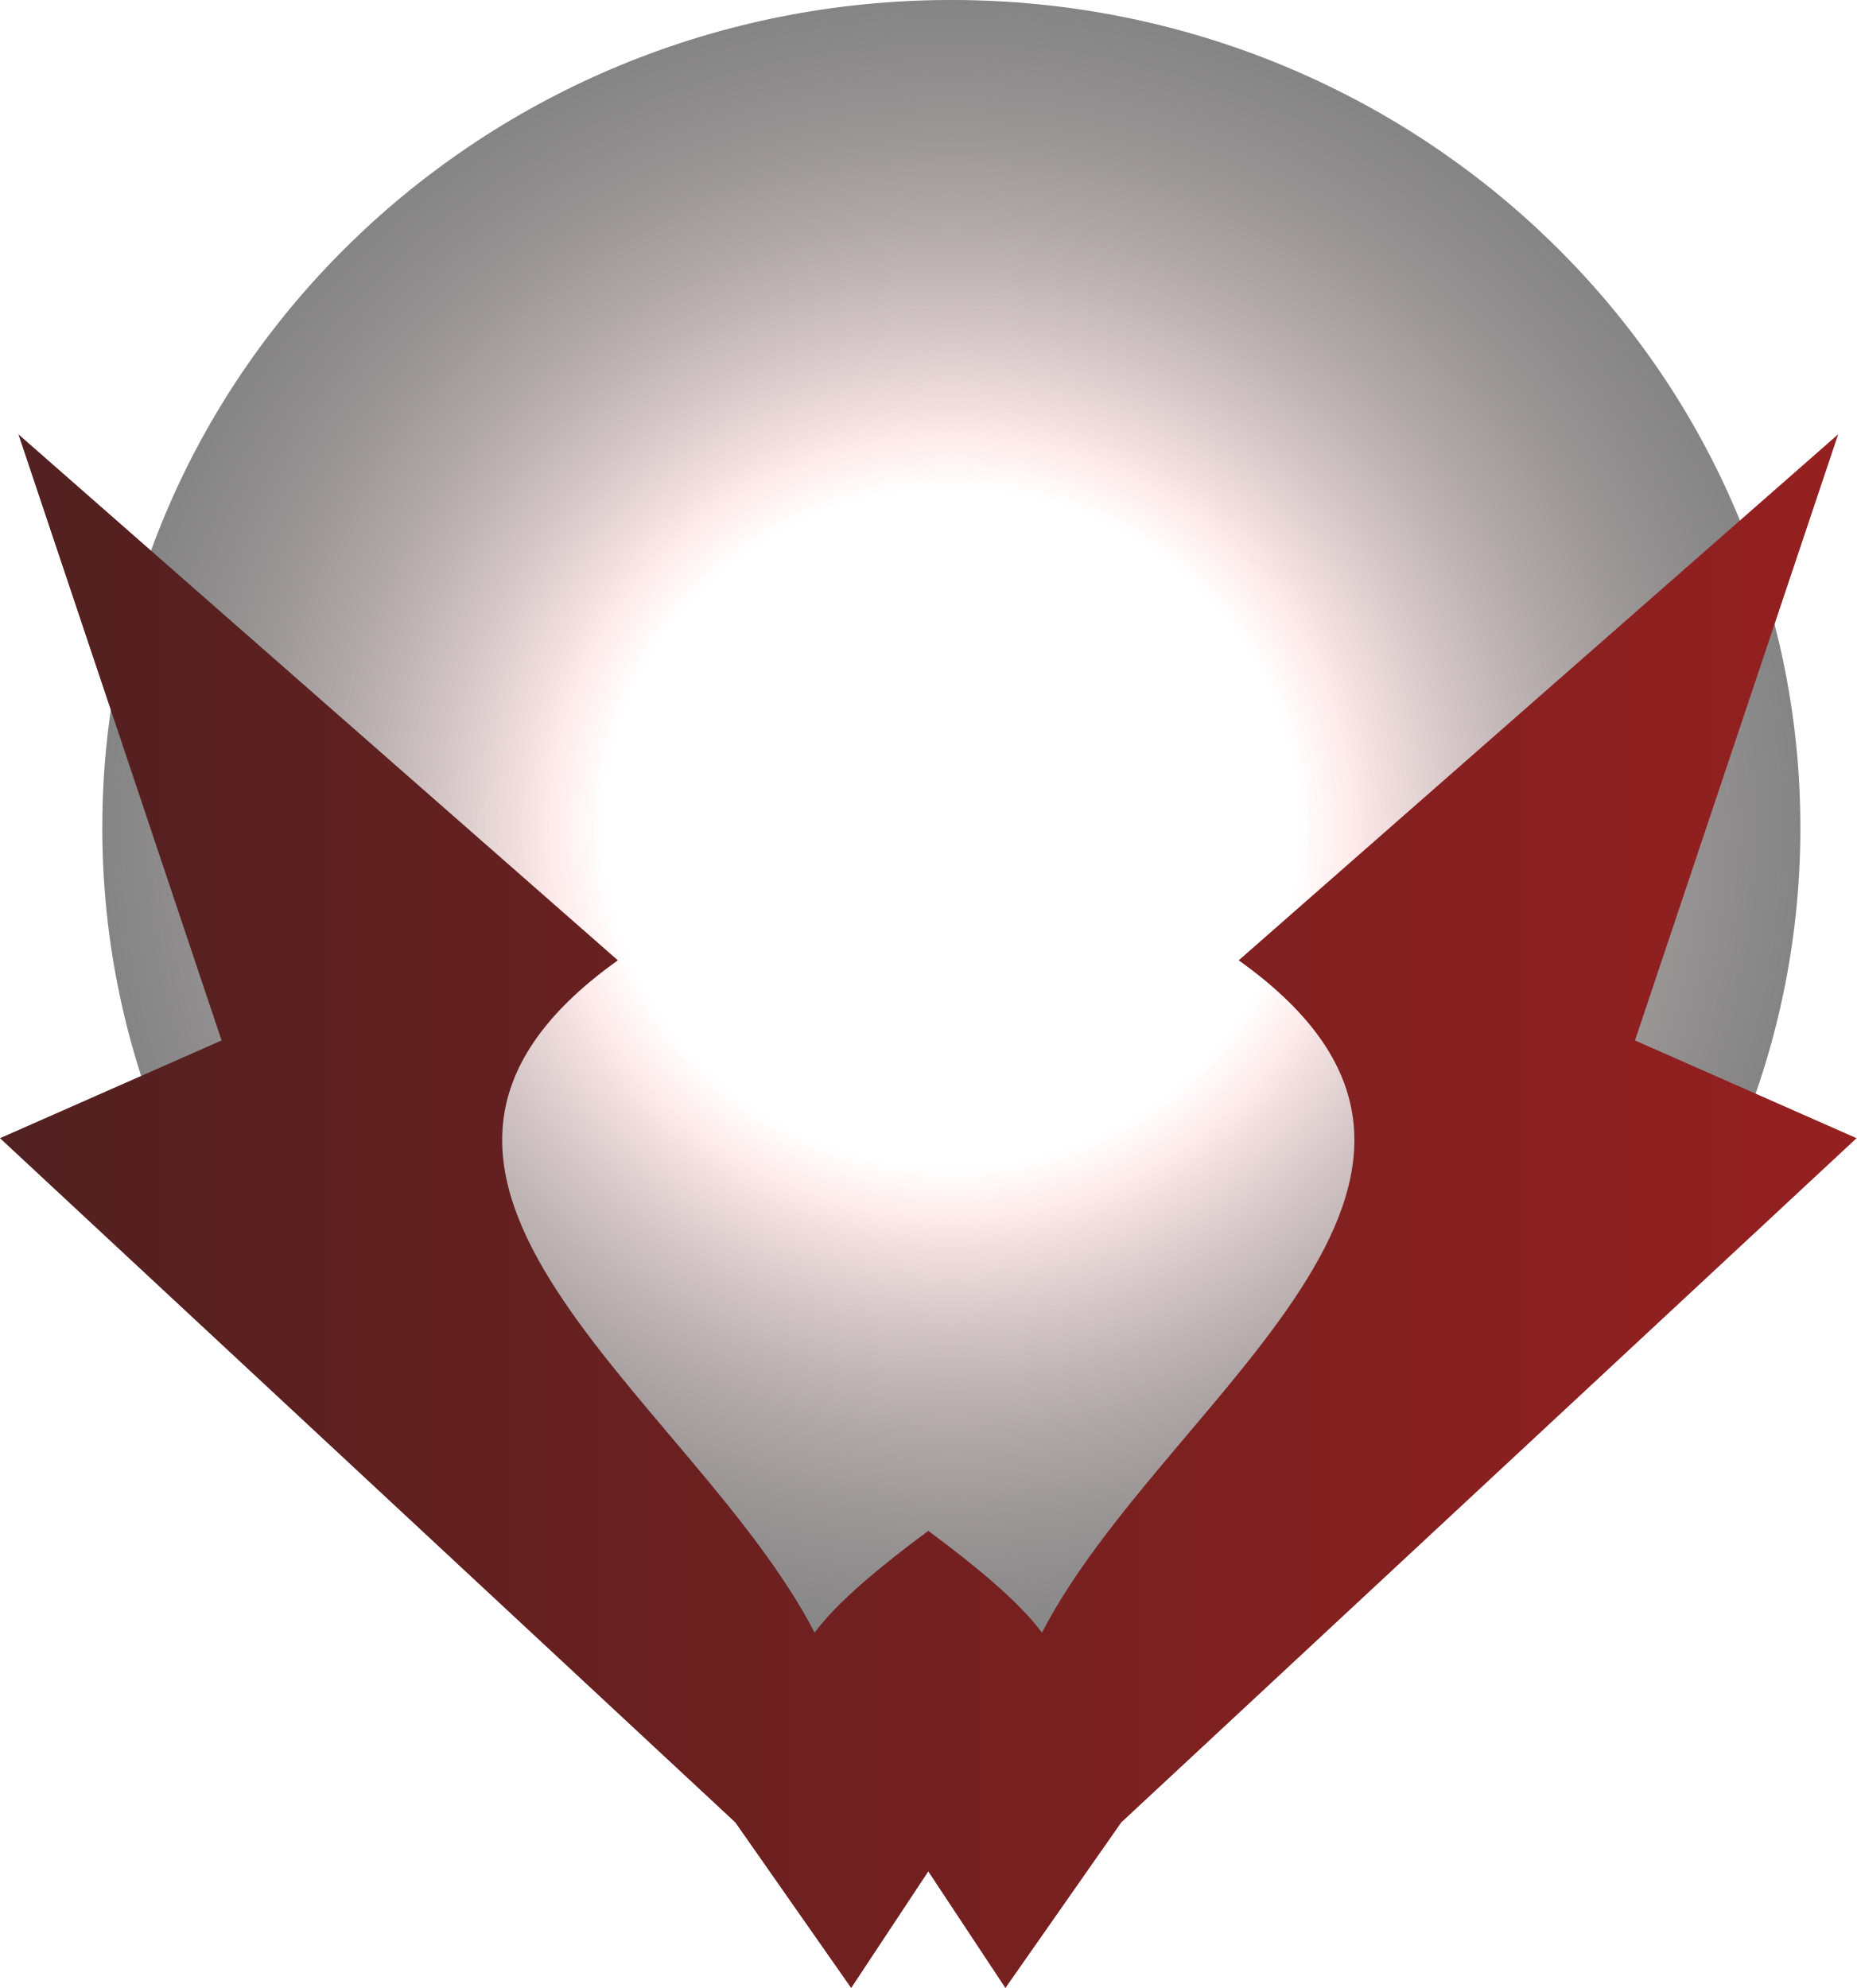
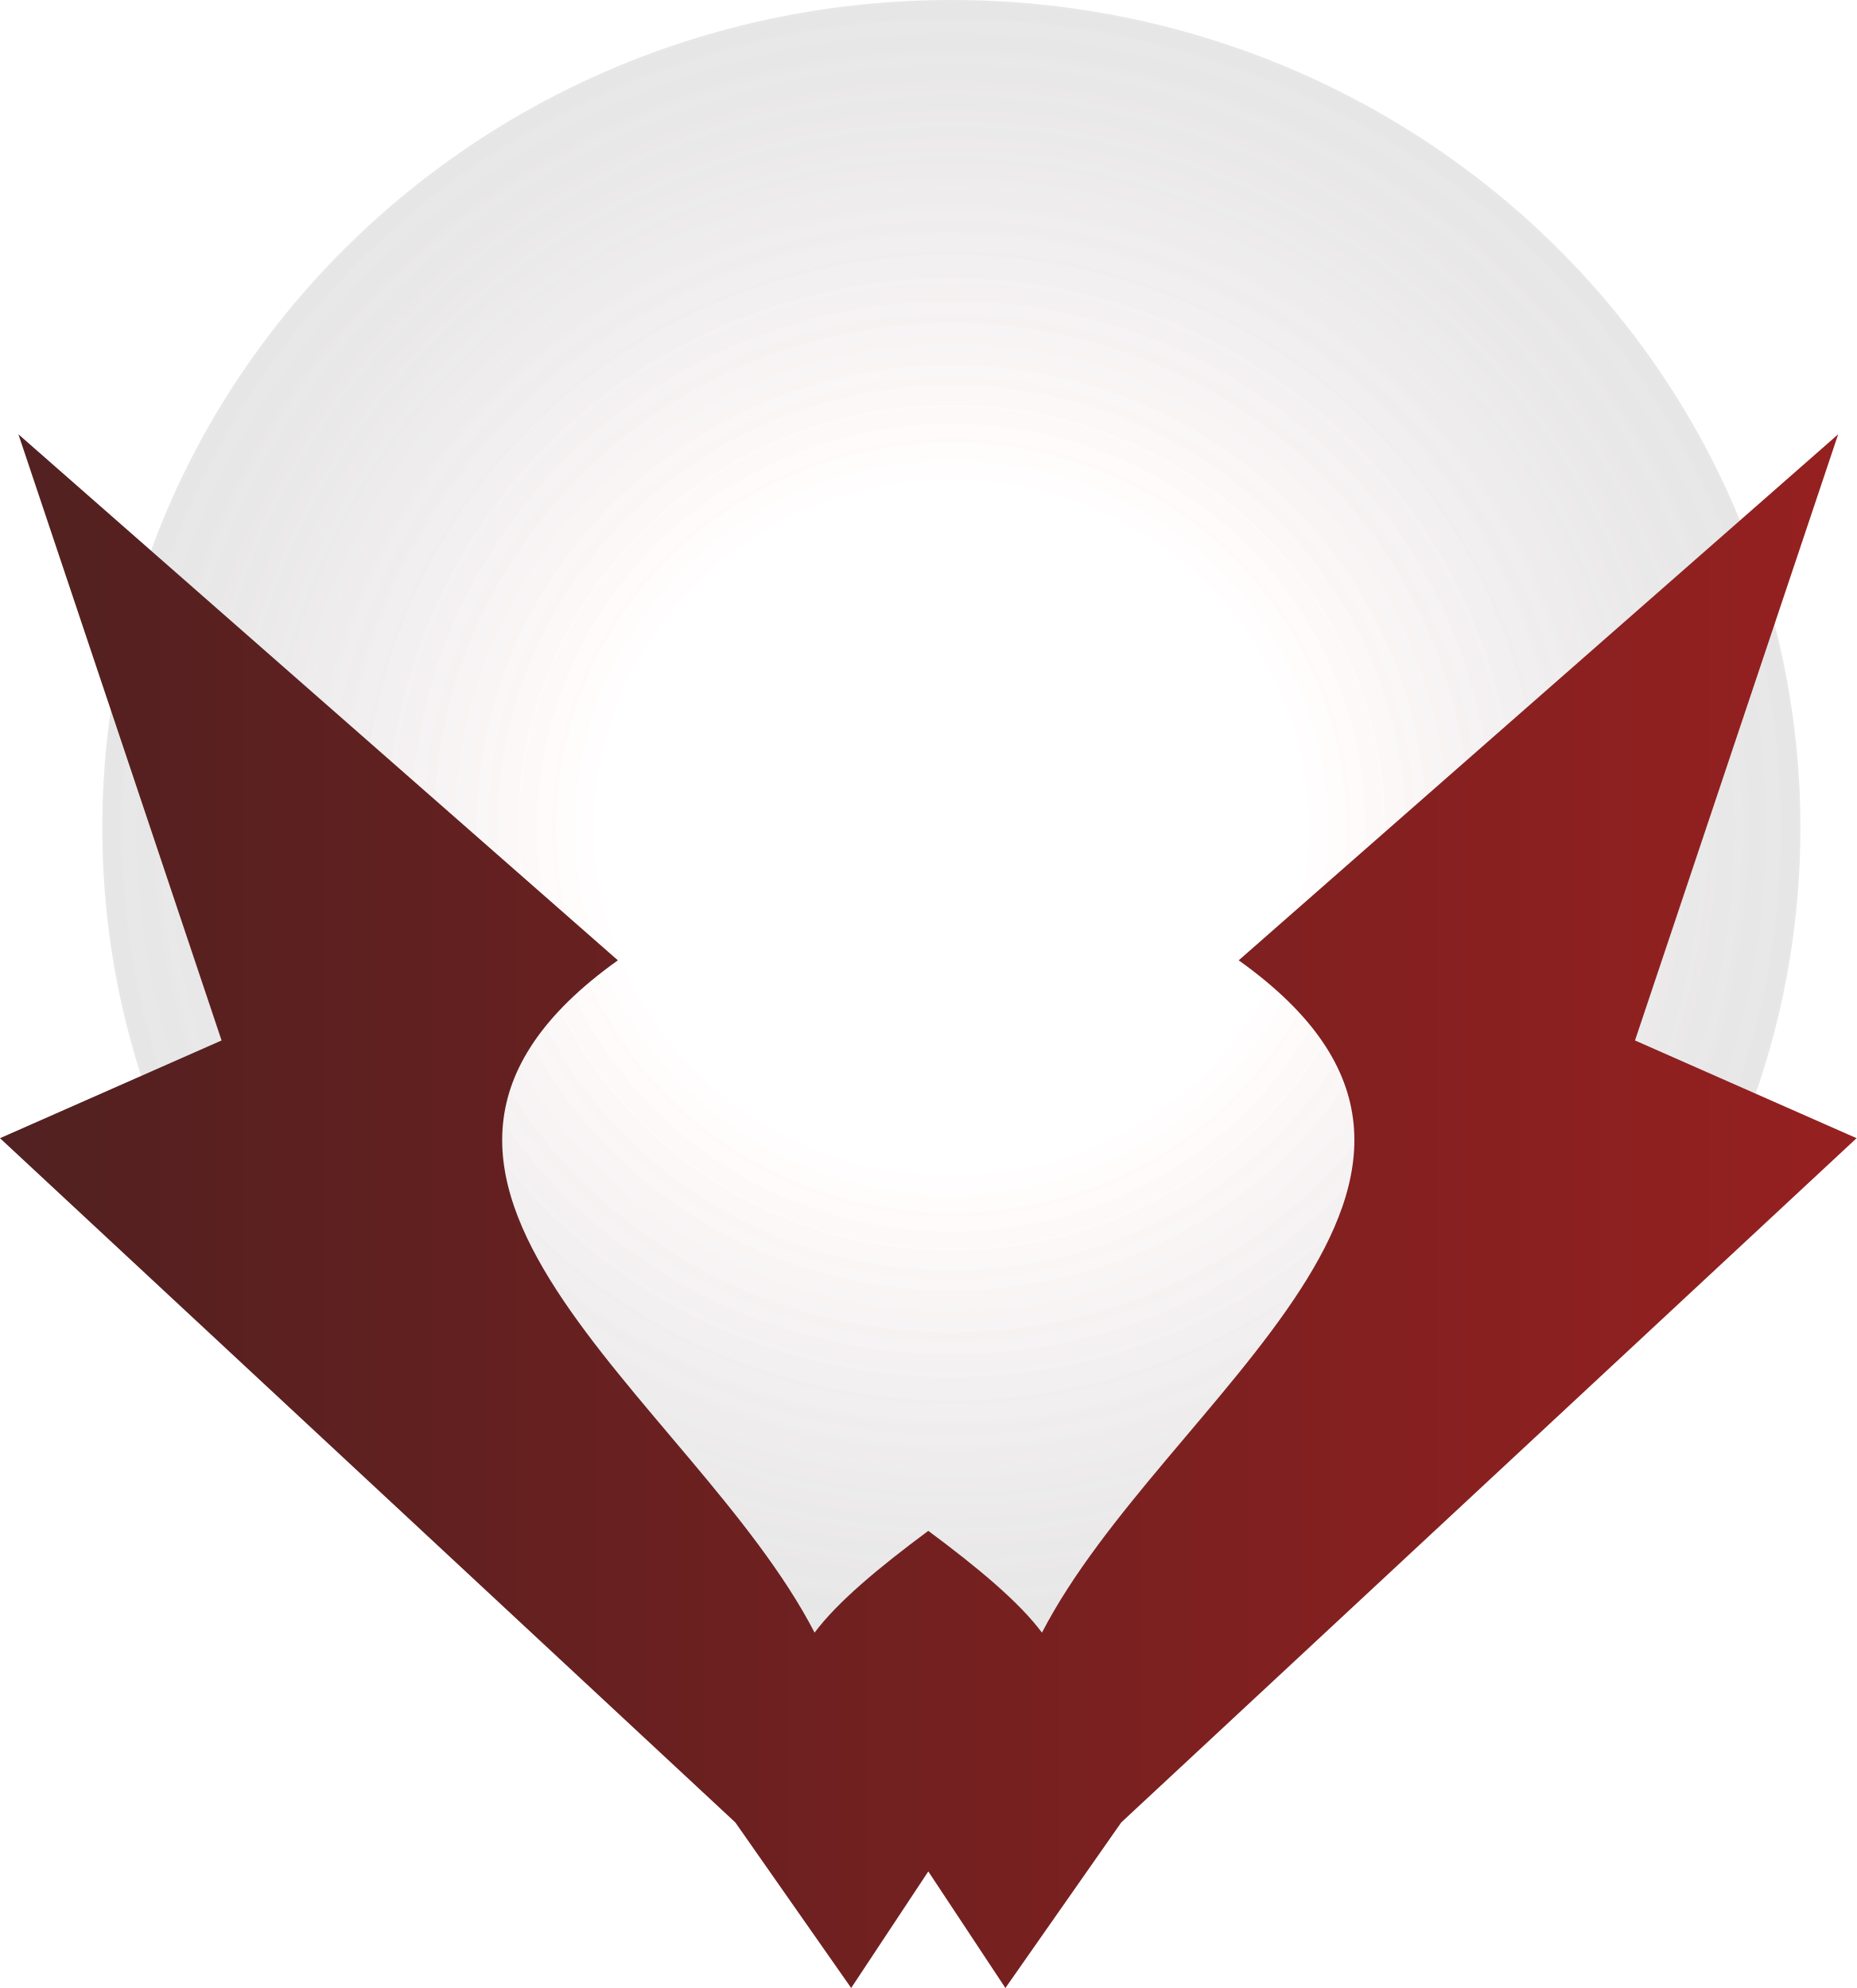
<svg xmlns="http://www.w3.org/2000/svg" xmlns:xlink="http://www.w3.org/1999/xlink" width="36.757mm" height="39.363mm" viewBox="0 0 138.924 148.774" version="1.1" id="svg1">
  <defs id="defs1">
    <linearGradient id="gradient26">
      <stop style="stop-color:#f1d8d8;stop-opacity:1;" offset="0" id="stop26" />
      <stop style="stop-color:hsl(337, 71.69, 73.909);stop-opacity:0.479;" offset="1" id="stop27" />
    </linearGradient>
    <radialGradient xlink:href="#gradient26" id="radialGradient27" cx="500.071" cy="443.216" fx="500.071" fy="443.216" r="71.452" gradientTransform="matrix(0.8891756,0,0,0.8669316,51.94573,59.21662)" gradientUnits="userSpaceOnUse" />
    <linearGradient id="gradient145">
      <stop style="stop-color:#302121;stop-opacity:1;" offset="0" id="stop145" />
      <stop style="stop-color:#c21f1f;stop-opacity:1;" offset="1" id="stop146" />
    </linearGradient>
    <linearGradient xlink:href="#gradient145" id="linearGradient146" x1="361.668" y1="497.58" x2="642.142" y2="497.58" gradientUnits="userSpaceOnUse" />
    <linearGradient xlink:href="#linearGradient148" id="linearGradient147" gradientUnits="userSpaceOnUse" x1="361.668" y1="497.58" x2="642.142" y2="497.58" gradientTransform="matrix(1.057723,0,0,1,-24.59684,0)" />
    <linearGradient id="linearGradient148">
      <stop style="stop-color:#302121;stop-opacity:1;" offset="0" id="stop147" />
      <stop style="stop-color:#c21f1f;stop-opacity:1;" offset="1" id="stop148" />
    </linearGradient>
  </defs>
  <g id="layer1" transform="translate(-425.4106,-381.5109)">
-     <ellipse style="mix-blend-mode:hard-light;fill:url(#radialGradient27);stroke-width:0.461;stroke-dasharray:none" id="path2" cx="496.597" cy="443.454" rx="63.533" ry="61.944" />
+     <ellipse style="mix-blend-mode:hard-light;fill:url(#radialGradient27);fill-opacity:0.2;stroke:#000000;stroke-width:0.461;stroke-dasharray:none;stroke-opacity:0" id="path2" cx="496.597" cy="443.454" rx="63.533" ry="61.944" />
    <g id="g1" style="fill:url(#linearGradient146);fill-opacity:1;fill-rule:evenodd;stroke:none;stroke-width:1.001;stroke-dasharray:none" transform="matrix(1,0,0,0.3646179,-0.7065394,322.1391)">
      <path style="fill:url(#linearGradient147);fill-rule:evenodd;stroke:none;stroke-width:1.03;stroke-linecap:butt;stroke-linejoin:miter;stroke-dasharray:none;stroke-opacity:1" d="m 427.494,251.967 15.203,124.414 -16.58,20.059 55.023,140.439 8.668,33.98 5.771,-23.924 5.77,23.924 8.668,-33.98 55.023,-140.439 -16.58,-20.059 15.203,-124.414 -44.857,107.969 c 22.805,44.61 -5.634,89.771 -14.721,137.99 -1.699,-6.262 -4.789,-13.324 -8.506,-20.895 -3.717,7.57 -6.809,14.632 -8.508,20.895 -9.086,-48.219 -37.525,-93.38 -14.721,-137.99 z" id="path1" />
    </g>
  </g>
</svg>
